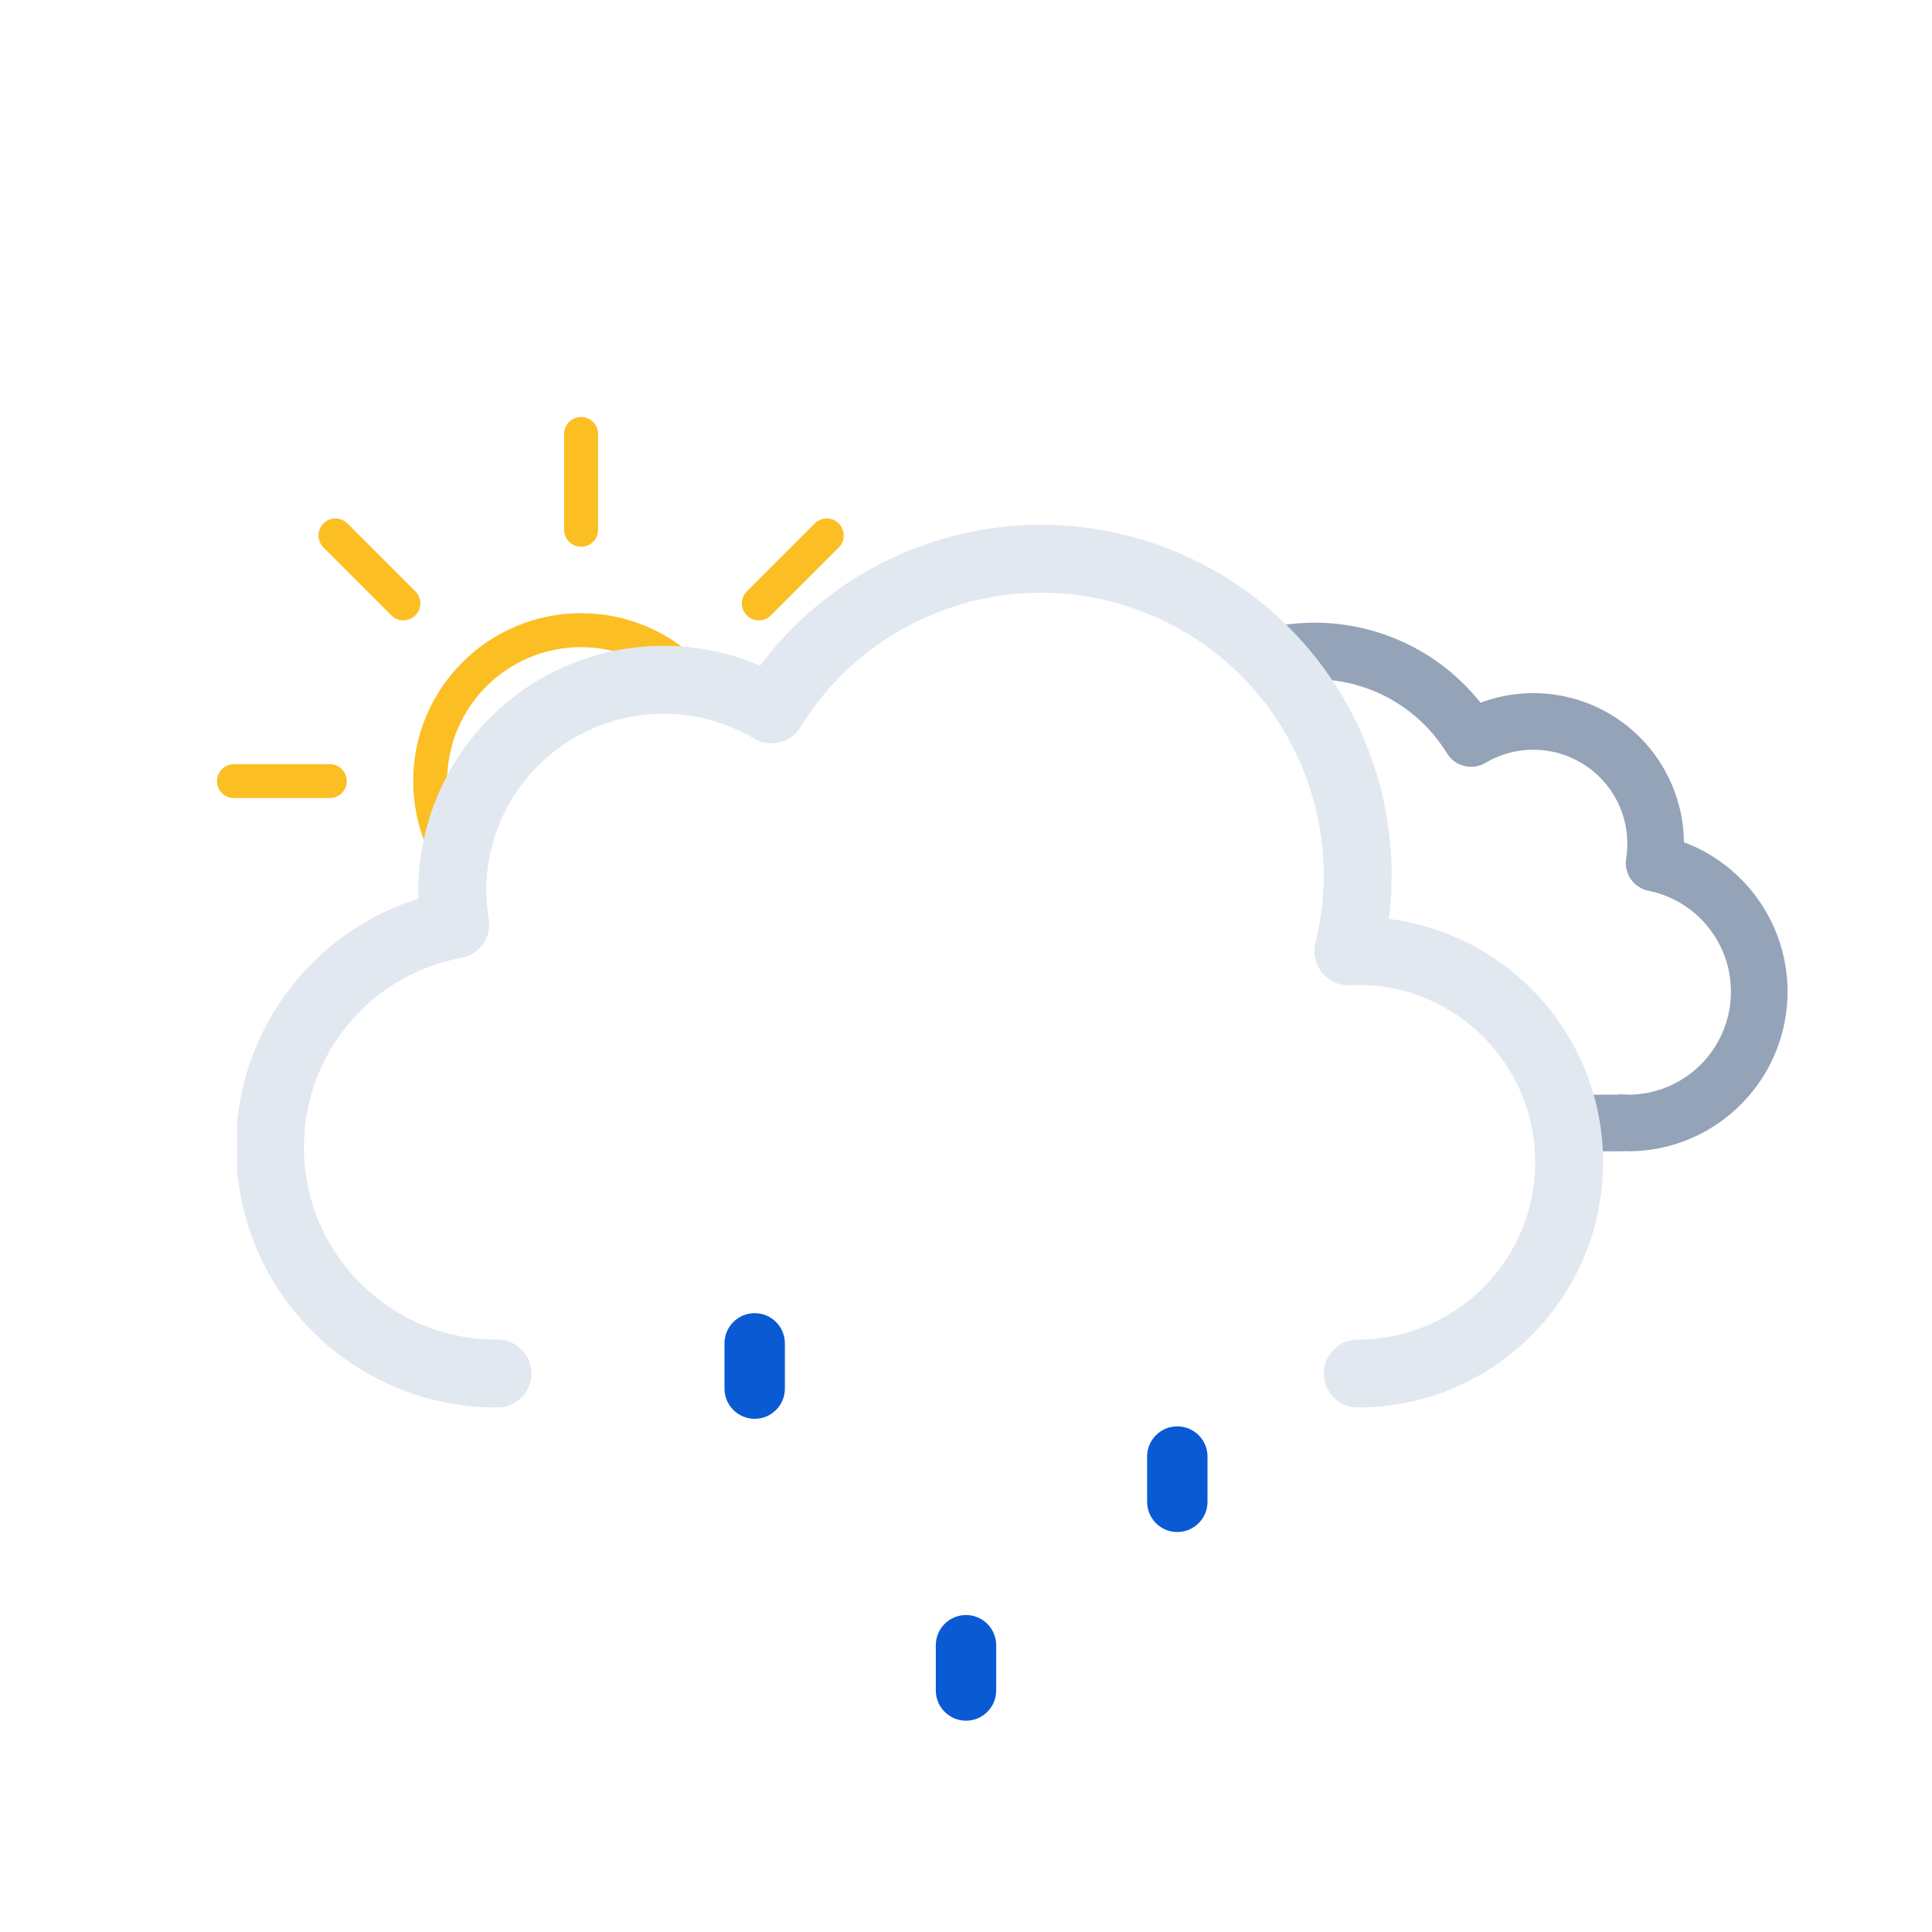
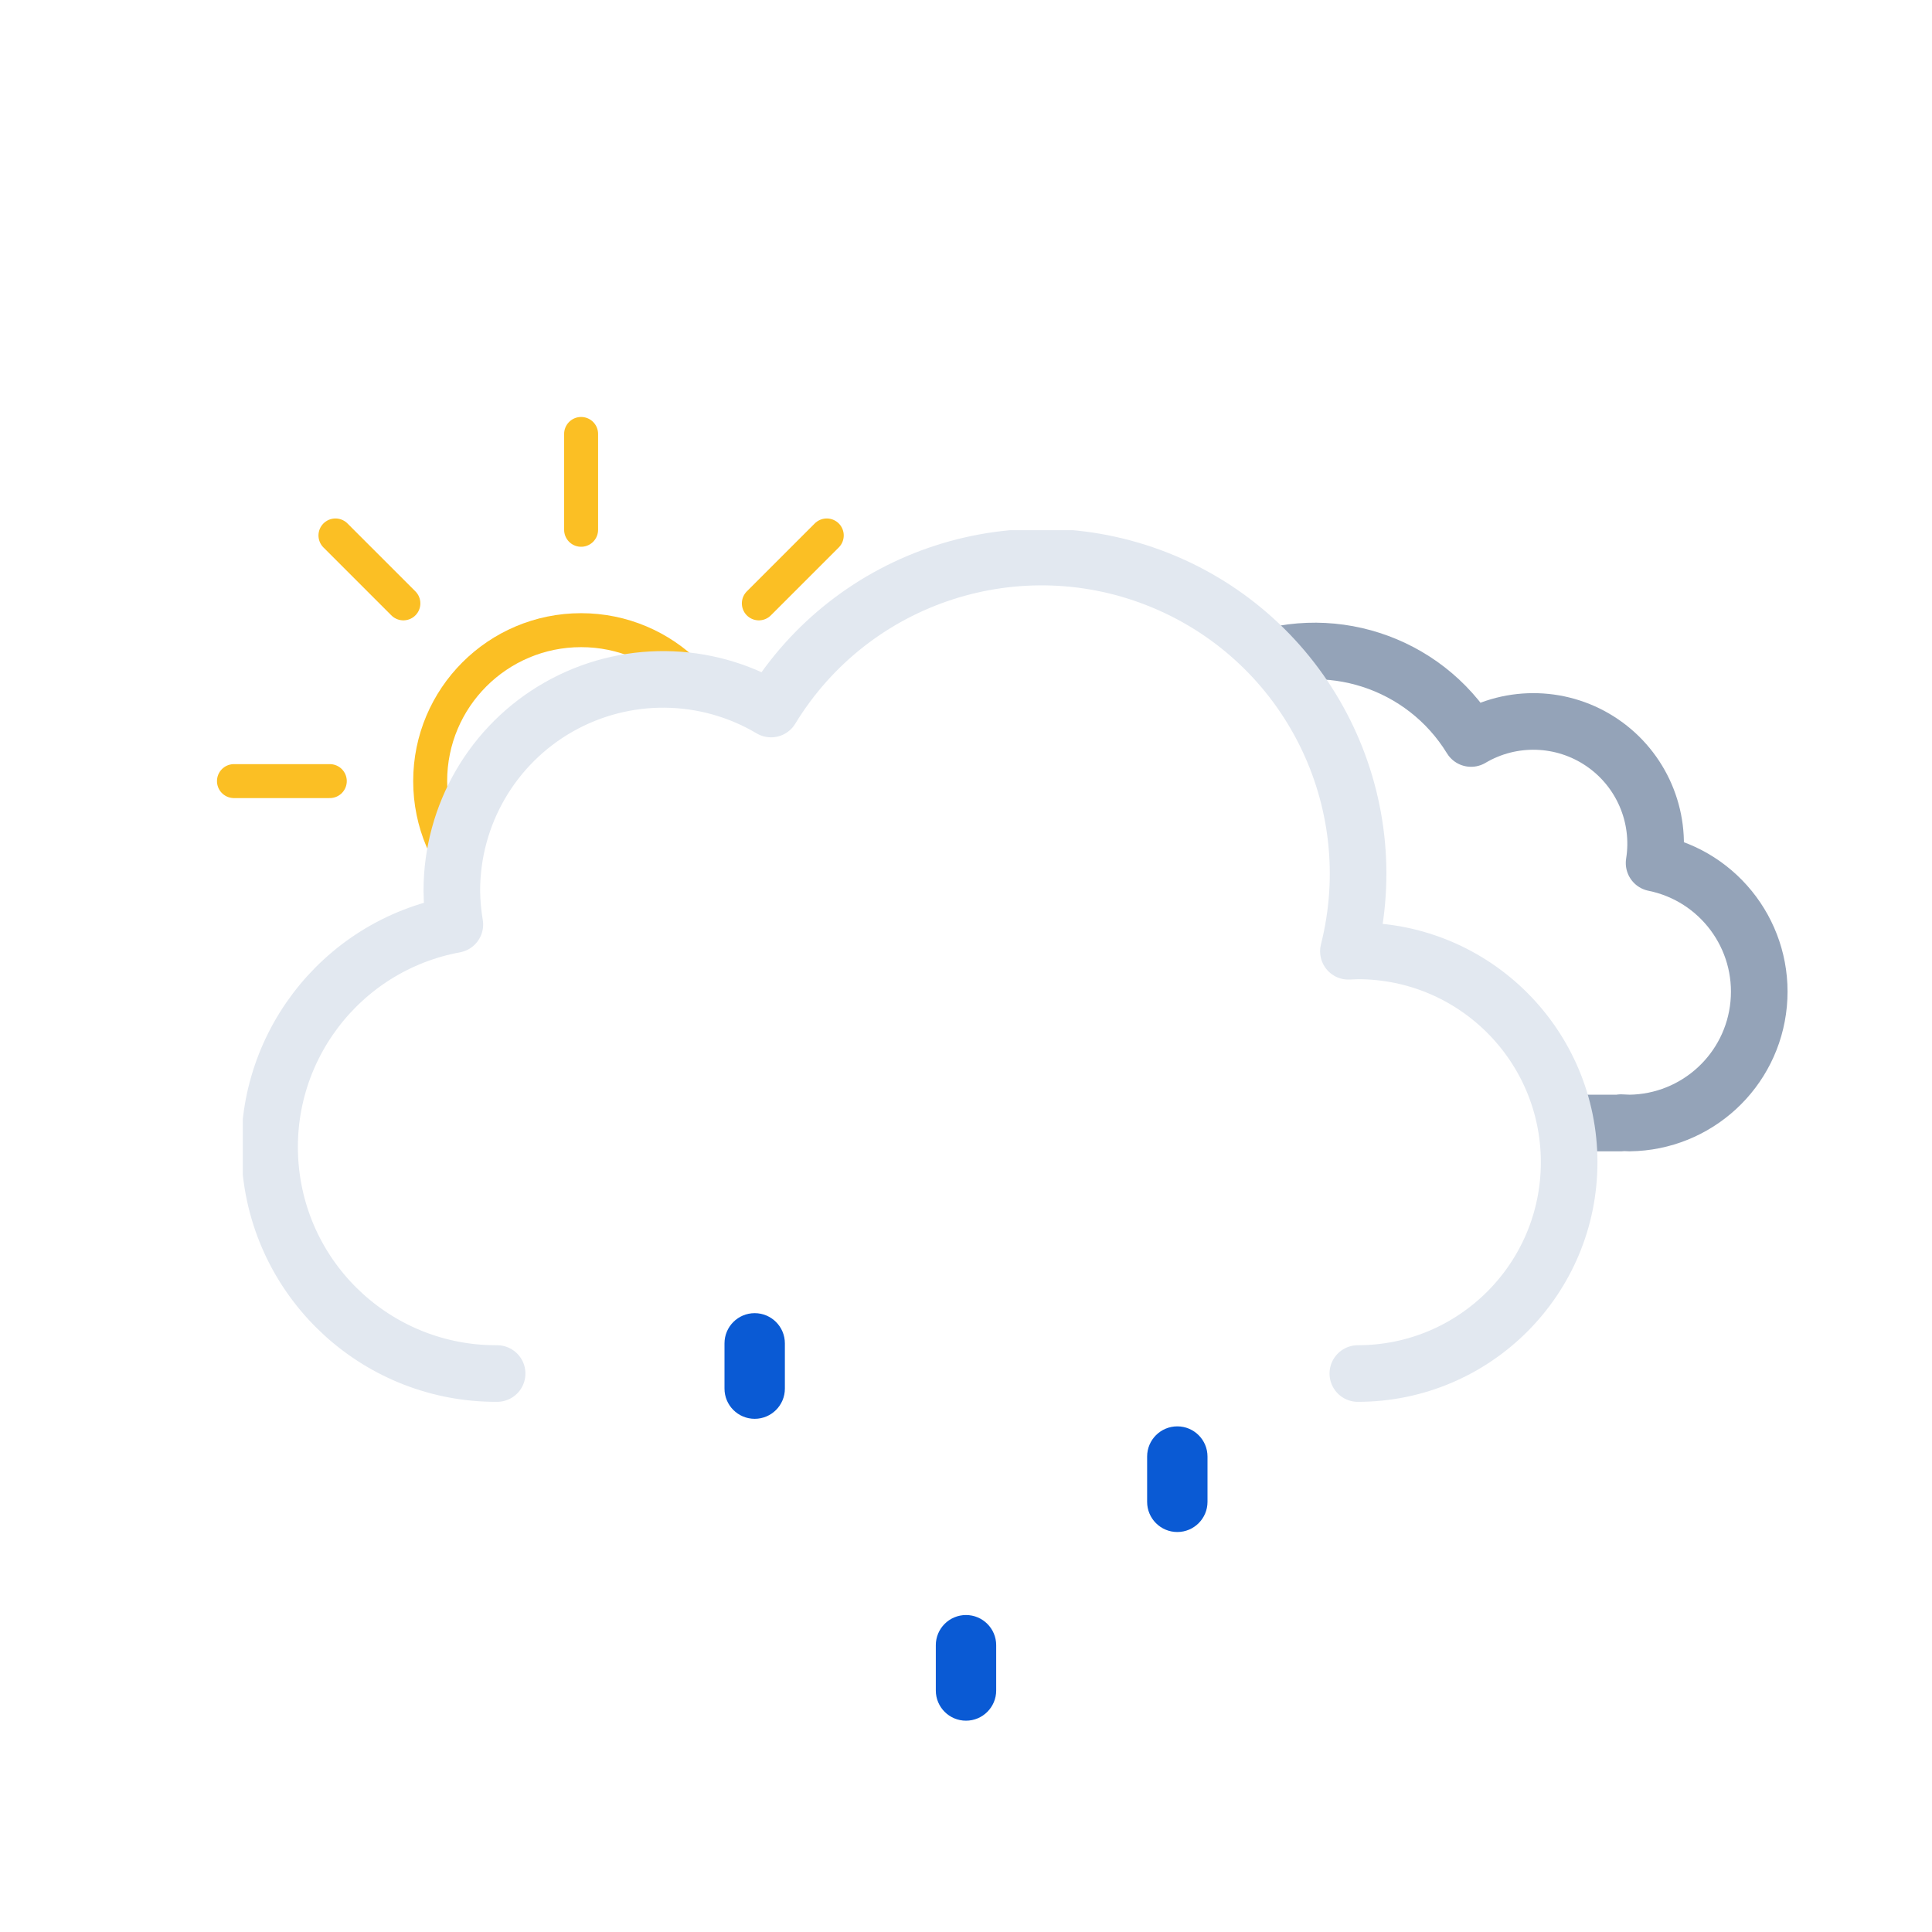
<svg xmlns="http://www.w3.org/2000/svg" xmlns:xlink="http://www.w3.org/1999/xlink" viewBox="0 0 512 512">
  <defs>
    <symbol id="e" viewBox="0 0 193 193">
      <circle cx="96.5" cy="96.5" r="40" fill="none" stroke="#fbbf24" stroke-miterlimit="10" stroke-width="9" />
      <path fill="none" stroke="#fbbf24" stroke-linecap="round" stroke-miterlimit="10" stroke-width="9" d="M96.5 29.9V4.5m0 184v-25.4m47.1-113.7 18-18M31.4 161.6l18-18m0-94.2-18-18m130.2 130.2-18-18M4.5 96.5h25.4m158.6 0h-25.4" />
    </symbol>
    <symbol id="b" viewBox="0 0 214.3 140.1">
      <path fill="none" stroke="#94a3b8" stroke-linejoin="round" stroke-width="15" d="M7.5 100.2a32.4 32.4 0 0032.4 32.4h129.8v-.1l2.3.1a34.8 34.8 0 006.5-68.9 32.4 32.4 0 00-48.5-33 48.6 48.6 0 00-88.6 37.1h-1.5a32.4 32.4 0 00-32.4 32.4Z" />
    </symbol>
-     <symbol id="c" viewBox="0 0 362 234">
-       <path fill="none" stroke="#e2e8f0" stroke-linecap="round" stroke-linejoin="round" stroke-width="18" d="M297 225a56 56 0 000-112l-2.5.1A83.9 83.9 0 00141.6 49 56 56 0 0057 97a56.6 56.6 0 00.8 9A60 60 0 0069 225" />
+     <symbol id="c" viewBox="0 0 359 231">
+       <path fill="none" stroke="#e2e8f0" stroke-linecap="round" stroke-linejoin="round" stroke-width="15" d="M295.5 223.5a56 56 0 000-112l-2.5.1a83.9 83.9 0 00-153-64.2 56 56 0 00-84.6 48.1 56.6 56.6 0 00.8 9 60 60 0 0011.2 119" />
    </symbol>
-     <symbol id="f" viewBox="0 0 449.2 373">
+     <symbol id="f" viewBox="0 0 447.7 371.5">
      <g clip-path="url(#a)">
-         <use xlink:href="#b" width="214.3" height="140.1" transform="translate(197.01 165.01)" />
+         <use xlink:href="#b" width="214.3" height="140.1" transform="translate(195.51 165.01)" />
      </g>
-       <use xlink:href="#c" width="362" height="234" transform="translate(0 139)" />
+       <use xlink:href="#c" width="359" height="231" transform="translate(0 140.5)" />
    </symbol>
-     <symbol id="g" viewBox="0 0 512 373">
+     <symbol id="g" viewBox="0 0 512 371.5">
      <g clip-path="url(#d)">
        <use xlink:href="#e" width="193" height="193" transform="translate(57.5 110.5)" />
      </g>
-       <use xlink:href="#f" width="449.2" height="373" transform="translate(62.84)" />
+       <use xlink:href="#f" width="447.7" height="371.5" transform="translate(64.34)" />
    </symbol>
    <clipPath id="a">
-       <path fill="none" d="M353 308a56 56 0 00-56-56l-2.5.1A83.7 83.7 0 00213 148V0h236.2v308Z" />
+       <path fill="none" d="M351.5 308a56 56 0 00-56-56l-2.5.1A83.7 83.7 0 00211.5 148V0h236.2v308Z" />
    </clipPath>
    <clipPath id="d">
      <path fill="none" d="M276 148a83.8 83.8 0 00-71.4 40 56 56 0 00-84.6 48 56.6 56.6 0 00.8 9A60 60 0 0072 304H0V0h276Z" />
    </clipPath>
  </defs>
-   <use xlink:href="#g" width="512" height="373" />
+   <use xlink:href="#g" width="512" height="371.5" />
  <path fill="#0a5ad4" d="M200 376a8 8 0 01-8-8v-12a8 8 0 0116 0v12a8 8 0 01-8 8Zm56 80a8 8 0 01-8-8v-12a8 8 0 0116 0v12a8 8 0 01-8 8Zm56-50a8 8 0 01-8-8v-12a8 8 0 0116 0v12a8 8 0 01-8 8Z" />
</svg>
